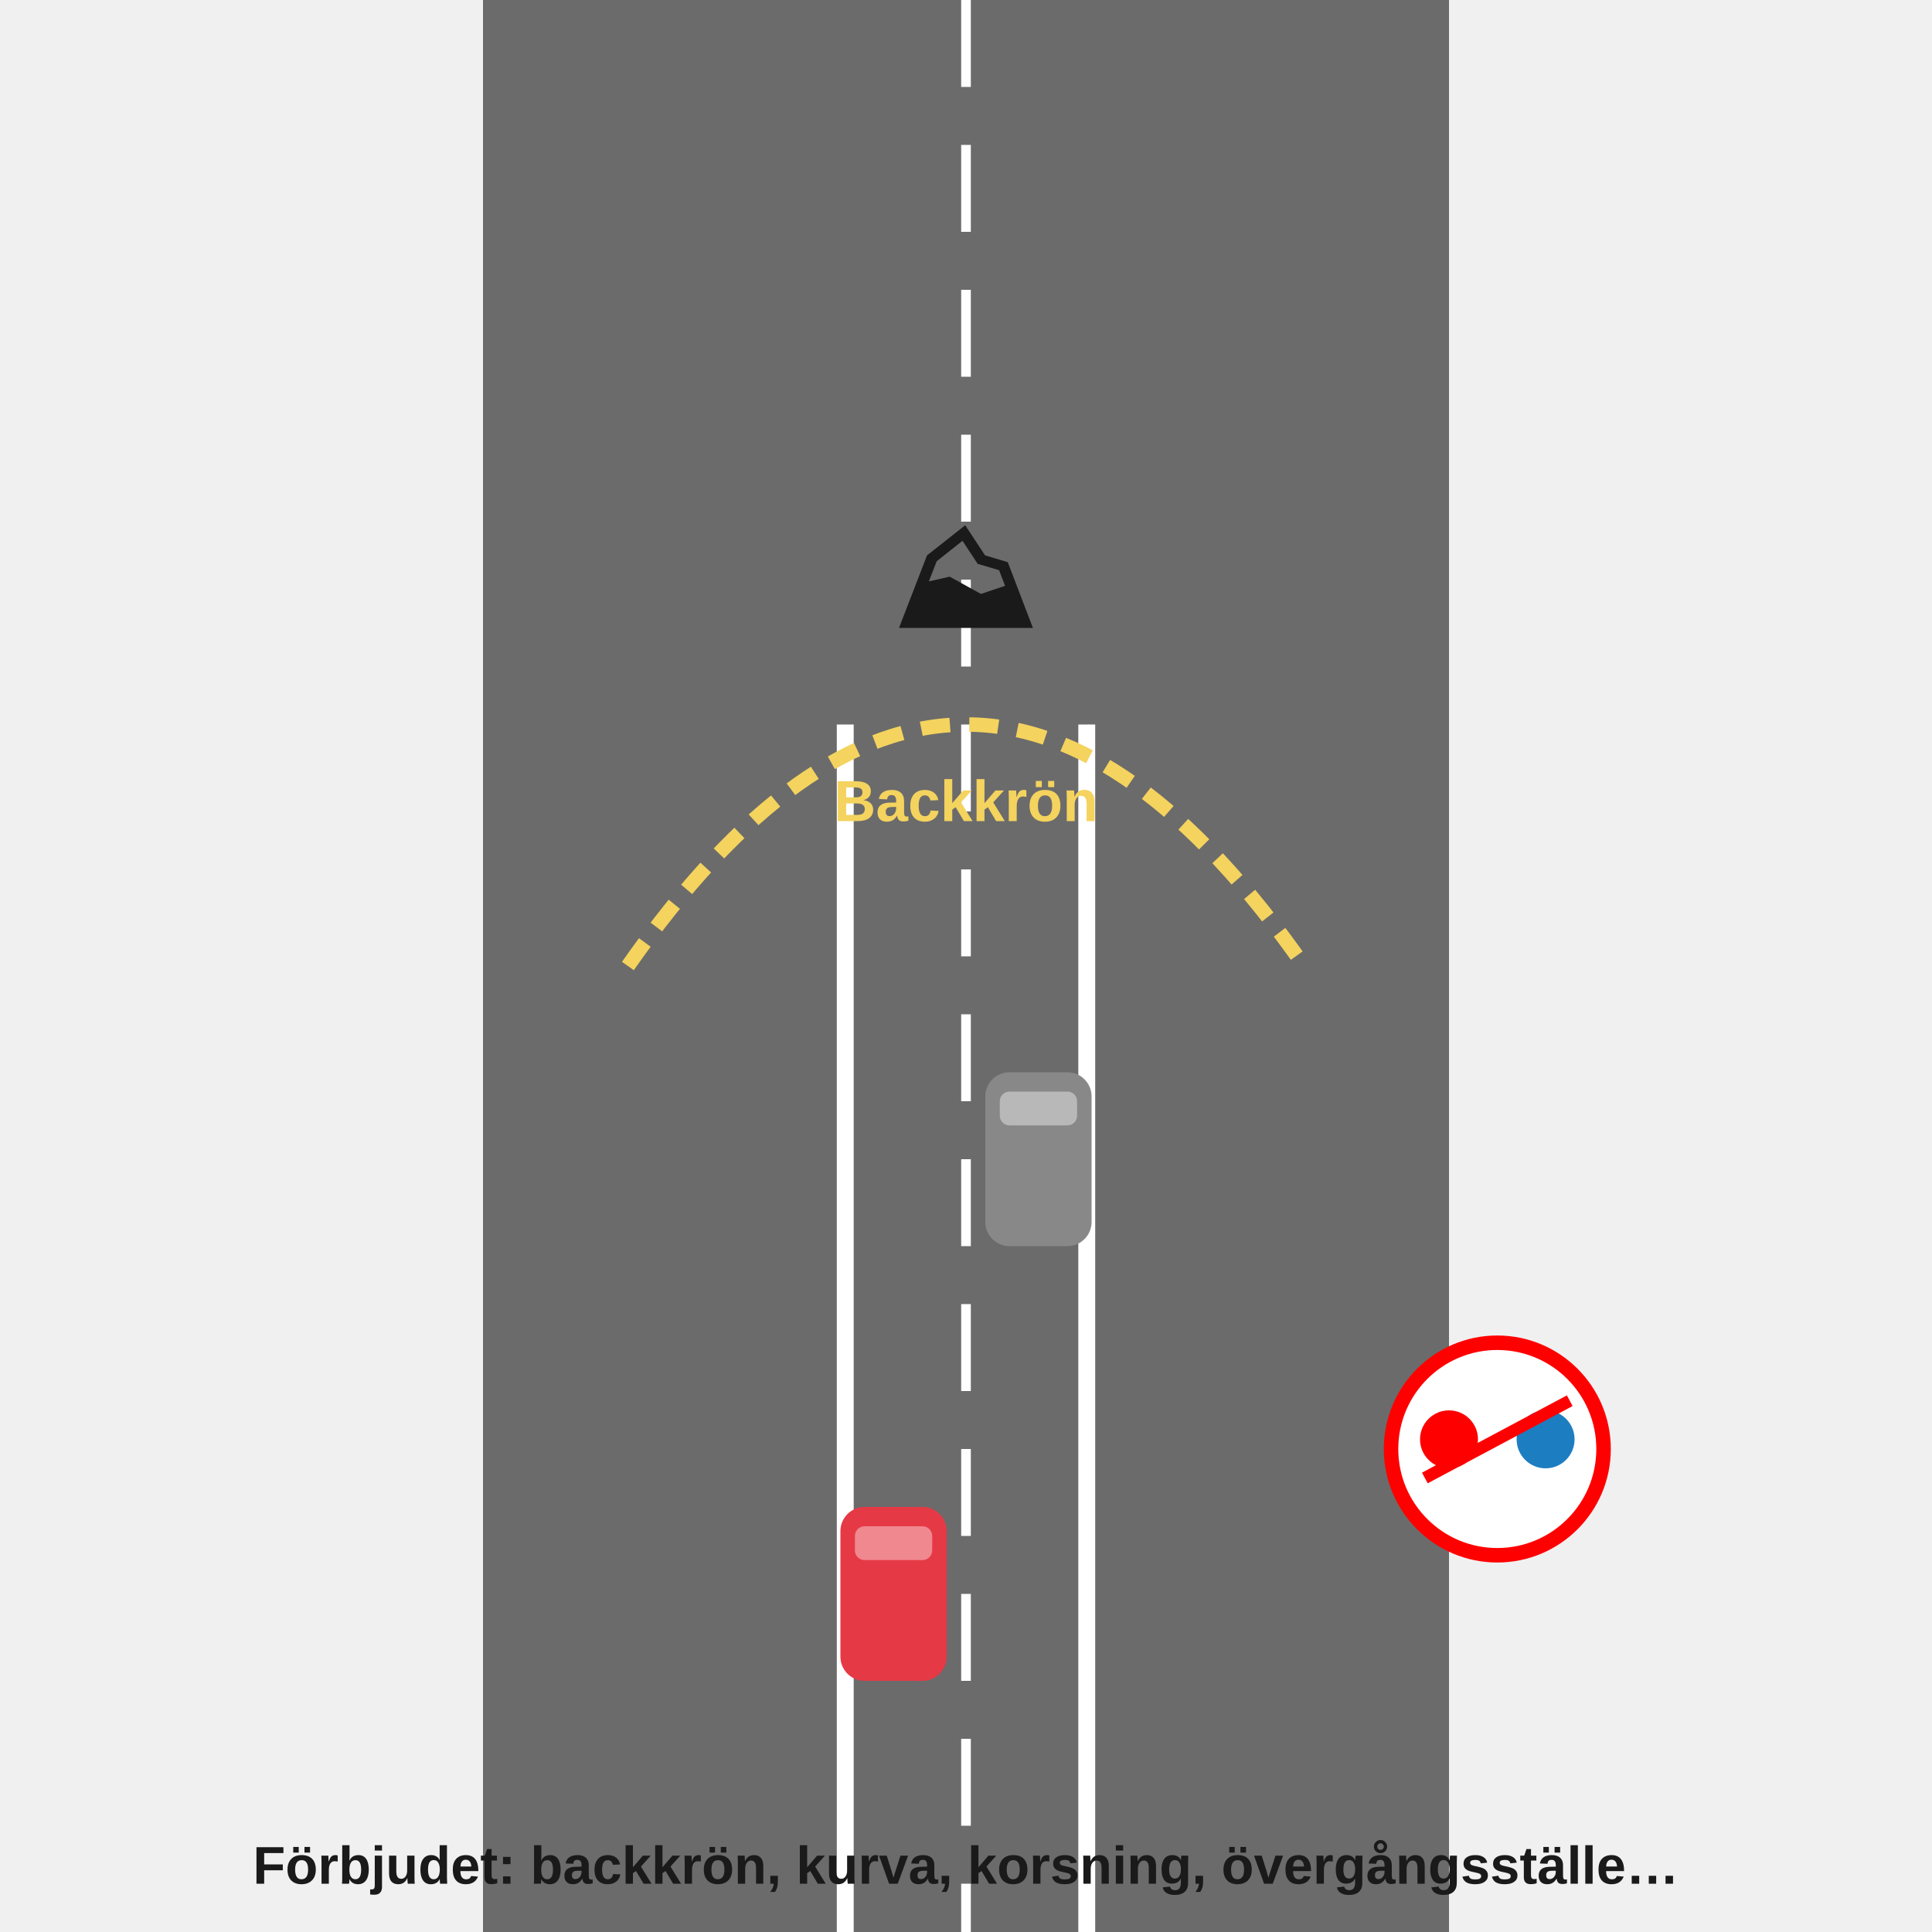
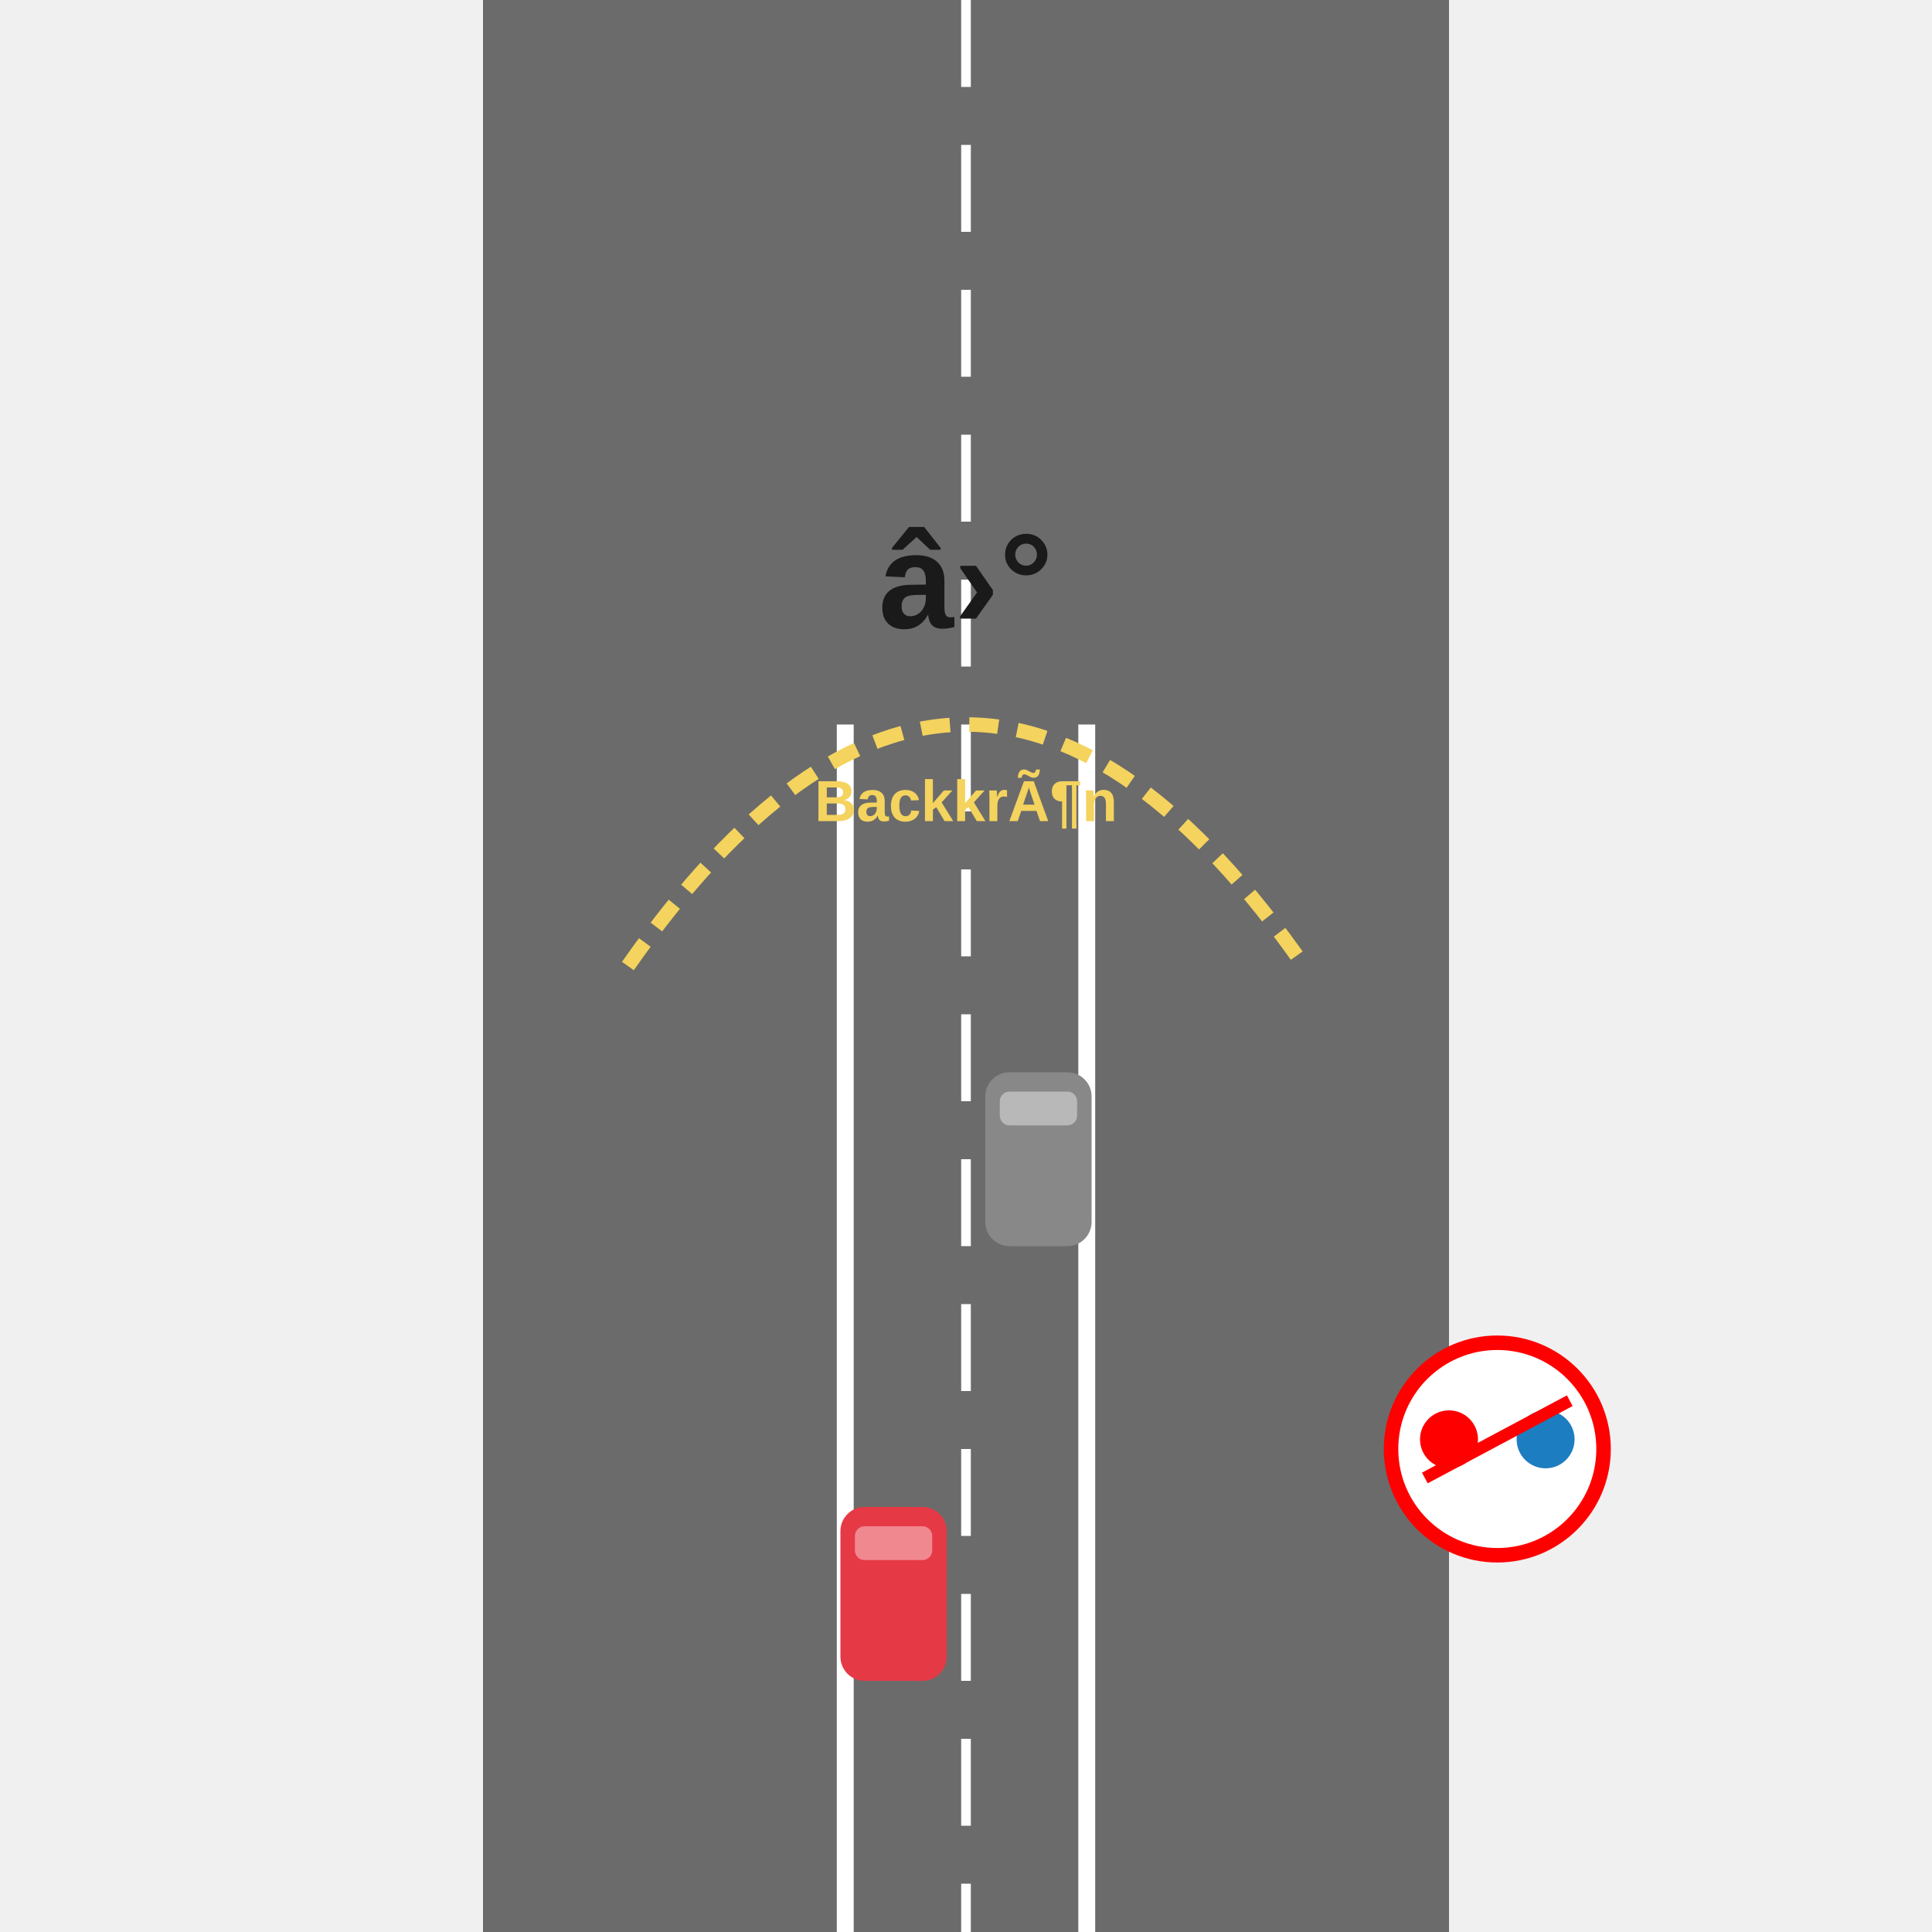
<svg xmlns="http://www.w3.org/2000/svg" viewBox="0 0 400 400" width="400" height="400" style="background:#f0f0f0">
  <rect x="100" y="0" width="200" height="400" fill="#6b6b6b" />
  <line x1="200" y1="0" x2="200" y2="400" stroke="#ffffff" stroke-width="2" stroke-dasharray="18,12" />
  <line x1="175" y1="150" x2="175" y2="400" stroke="#ffffff" stroke-width="3.5" stroke-dasharray="none" />
  <line x1="225" y1="150" x2="225" y2="400" stroke="#ffffff" stroke-width="3.5" />
  <path d="M130 200 Q200 100 270 200" fill="none" stroke="#f4d35e" stroke-width="3" stroke-dasharray="6,4" />
-   <text x="200" y="130" font-family="Arial,sans-serif" font-size="28" fill="#1a1a1a" text-anchor="middle" font-weight="bold">⛰</text>
-   <text x="200" y="170" font-family="Arial,sans-serif" font-size="12" fill="#f4d35e" text-anchor="middle" font-weight="bold">Backkrön</text>
+   <text x="200" y="130" font-family="Arial,sans-serif" font-size="28" fill="#1a1a1a" text-anchor="middle" font-weight="bold">â›°</text>
+   <text x="200" y="170" font-family="Arial,sans-serif" font-size="12" fill="#f4d35e" text-anchor="middle" font-weight="bold">BackkrÃ¶n</text>
  <g transform="rotate(0,185,330)">
    <rect x="174" y="312" width="22" height="36" rx="5" ry="5" fill="#e63946" />
    <rect x="177" y="316" width="16" height="7" rx="2" fill="rgba(255,255,255,0.4)" />
  </g>
  <g transform="rotate(0,215,240)">
    <rect x="204" y="222" width="22" height="36" rx="5" ry="5" fill="#888888" />
    <rect x="207" y="226" width="16" height="7" rx="2" fill="rgba(255,255,255,0.4)" />
  </g>
  <circle cx="310" cy="300" r="22" fill="white" stroke="red" stroke-width="3" />
  <circle cx="300" cy="298" r="6" fill="red" />
  <circle cx="320" cy="298" r="6" fill="#1d7dc1" />
  <line x1="295" y1="306" x2="325" y2="290" stroke="red" stroke-width="2.5" />
-   <text x="200" y="390" font-family="Arial,sans-serif" font-size="11" fill="#1a1a1a" text-anchor="middle" font-weight="bold">Förbjudet: backkrön, kurva, korsning, övergångsställe…</text>
</svg>
